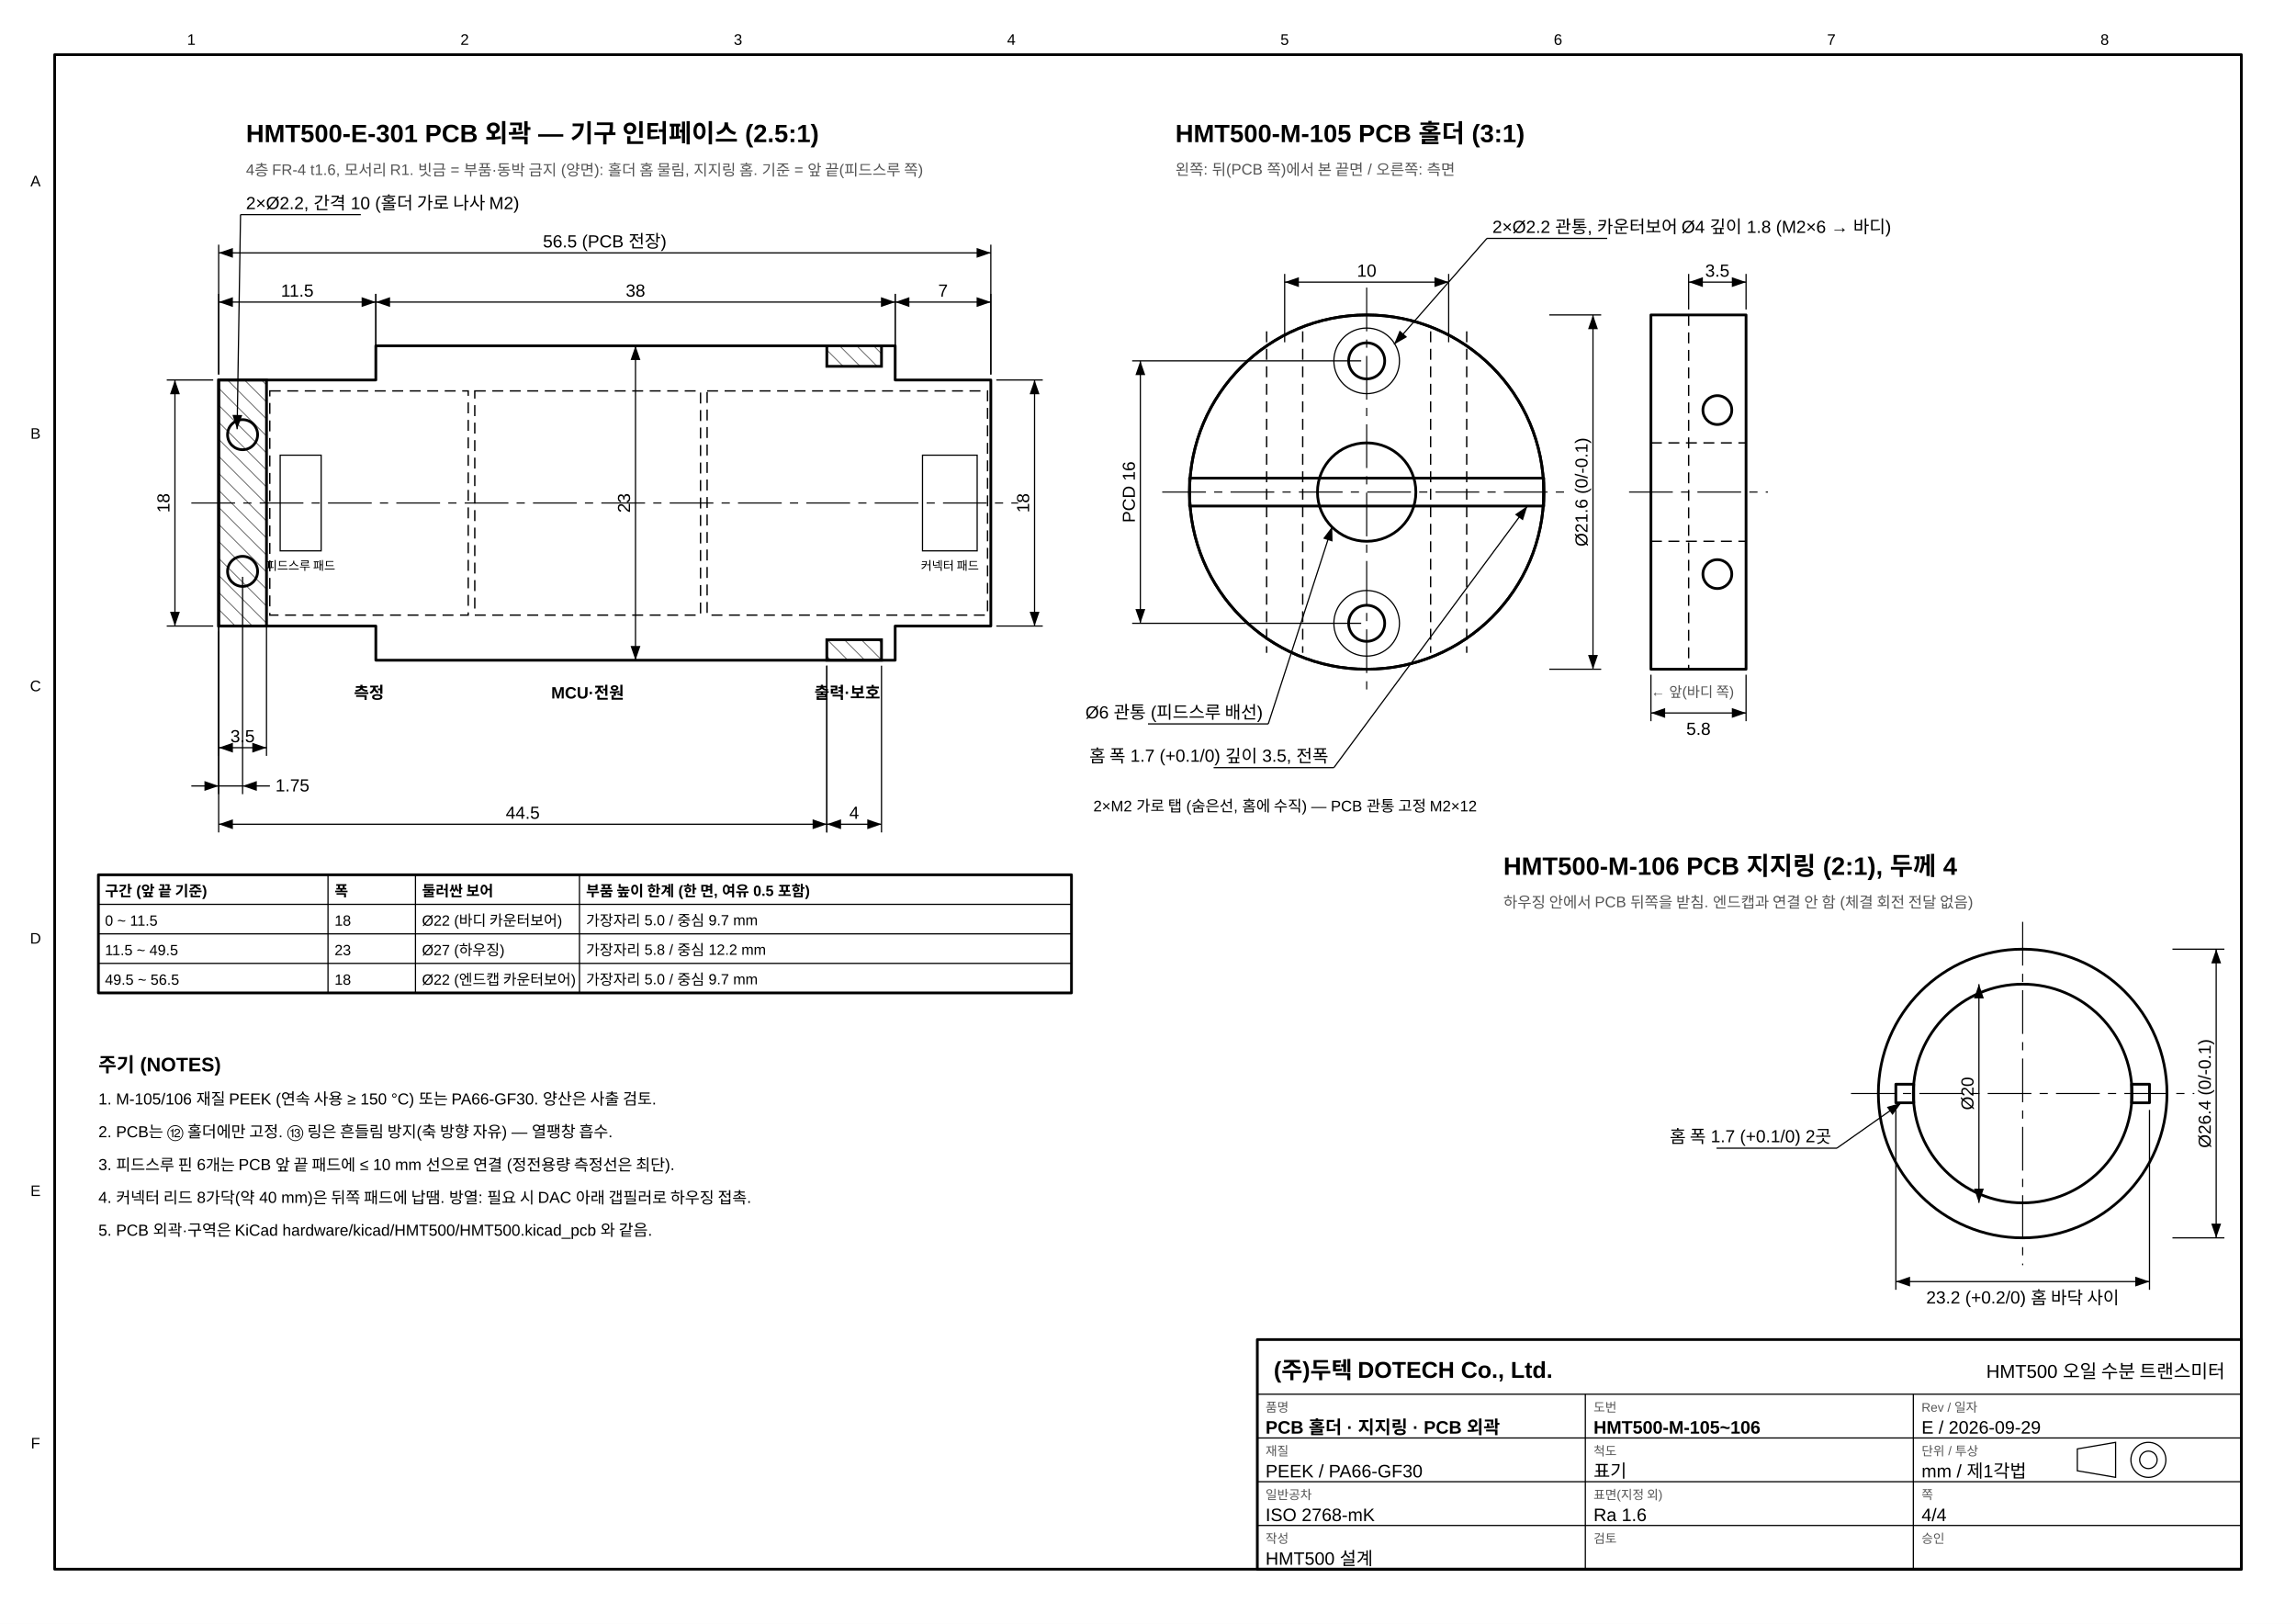
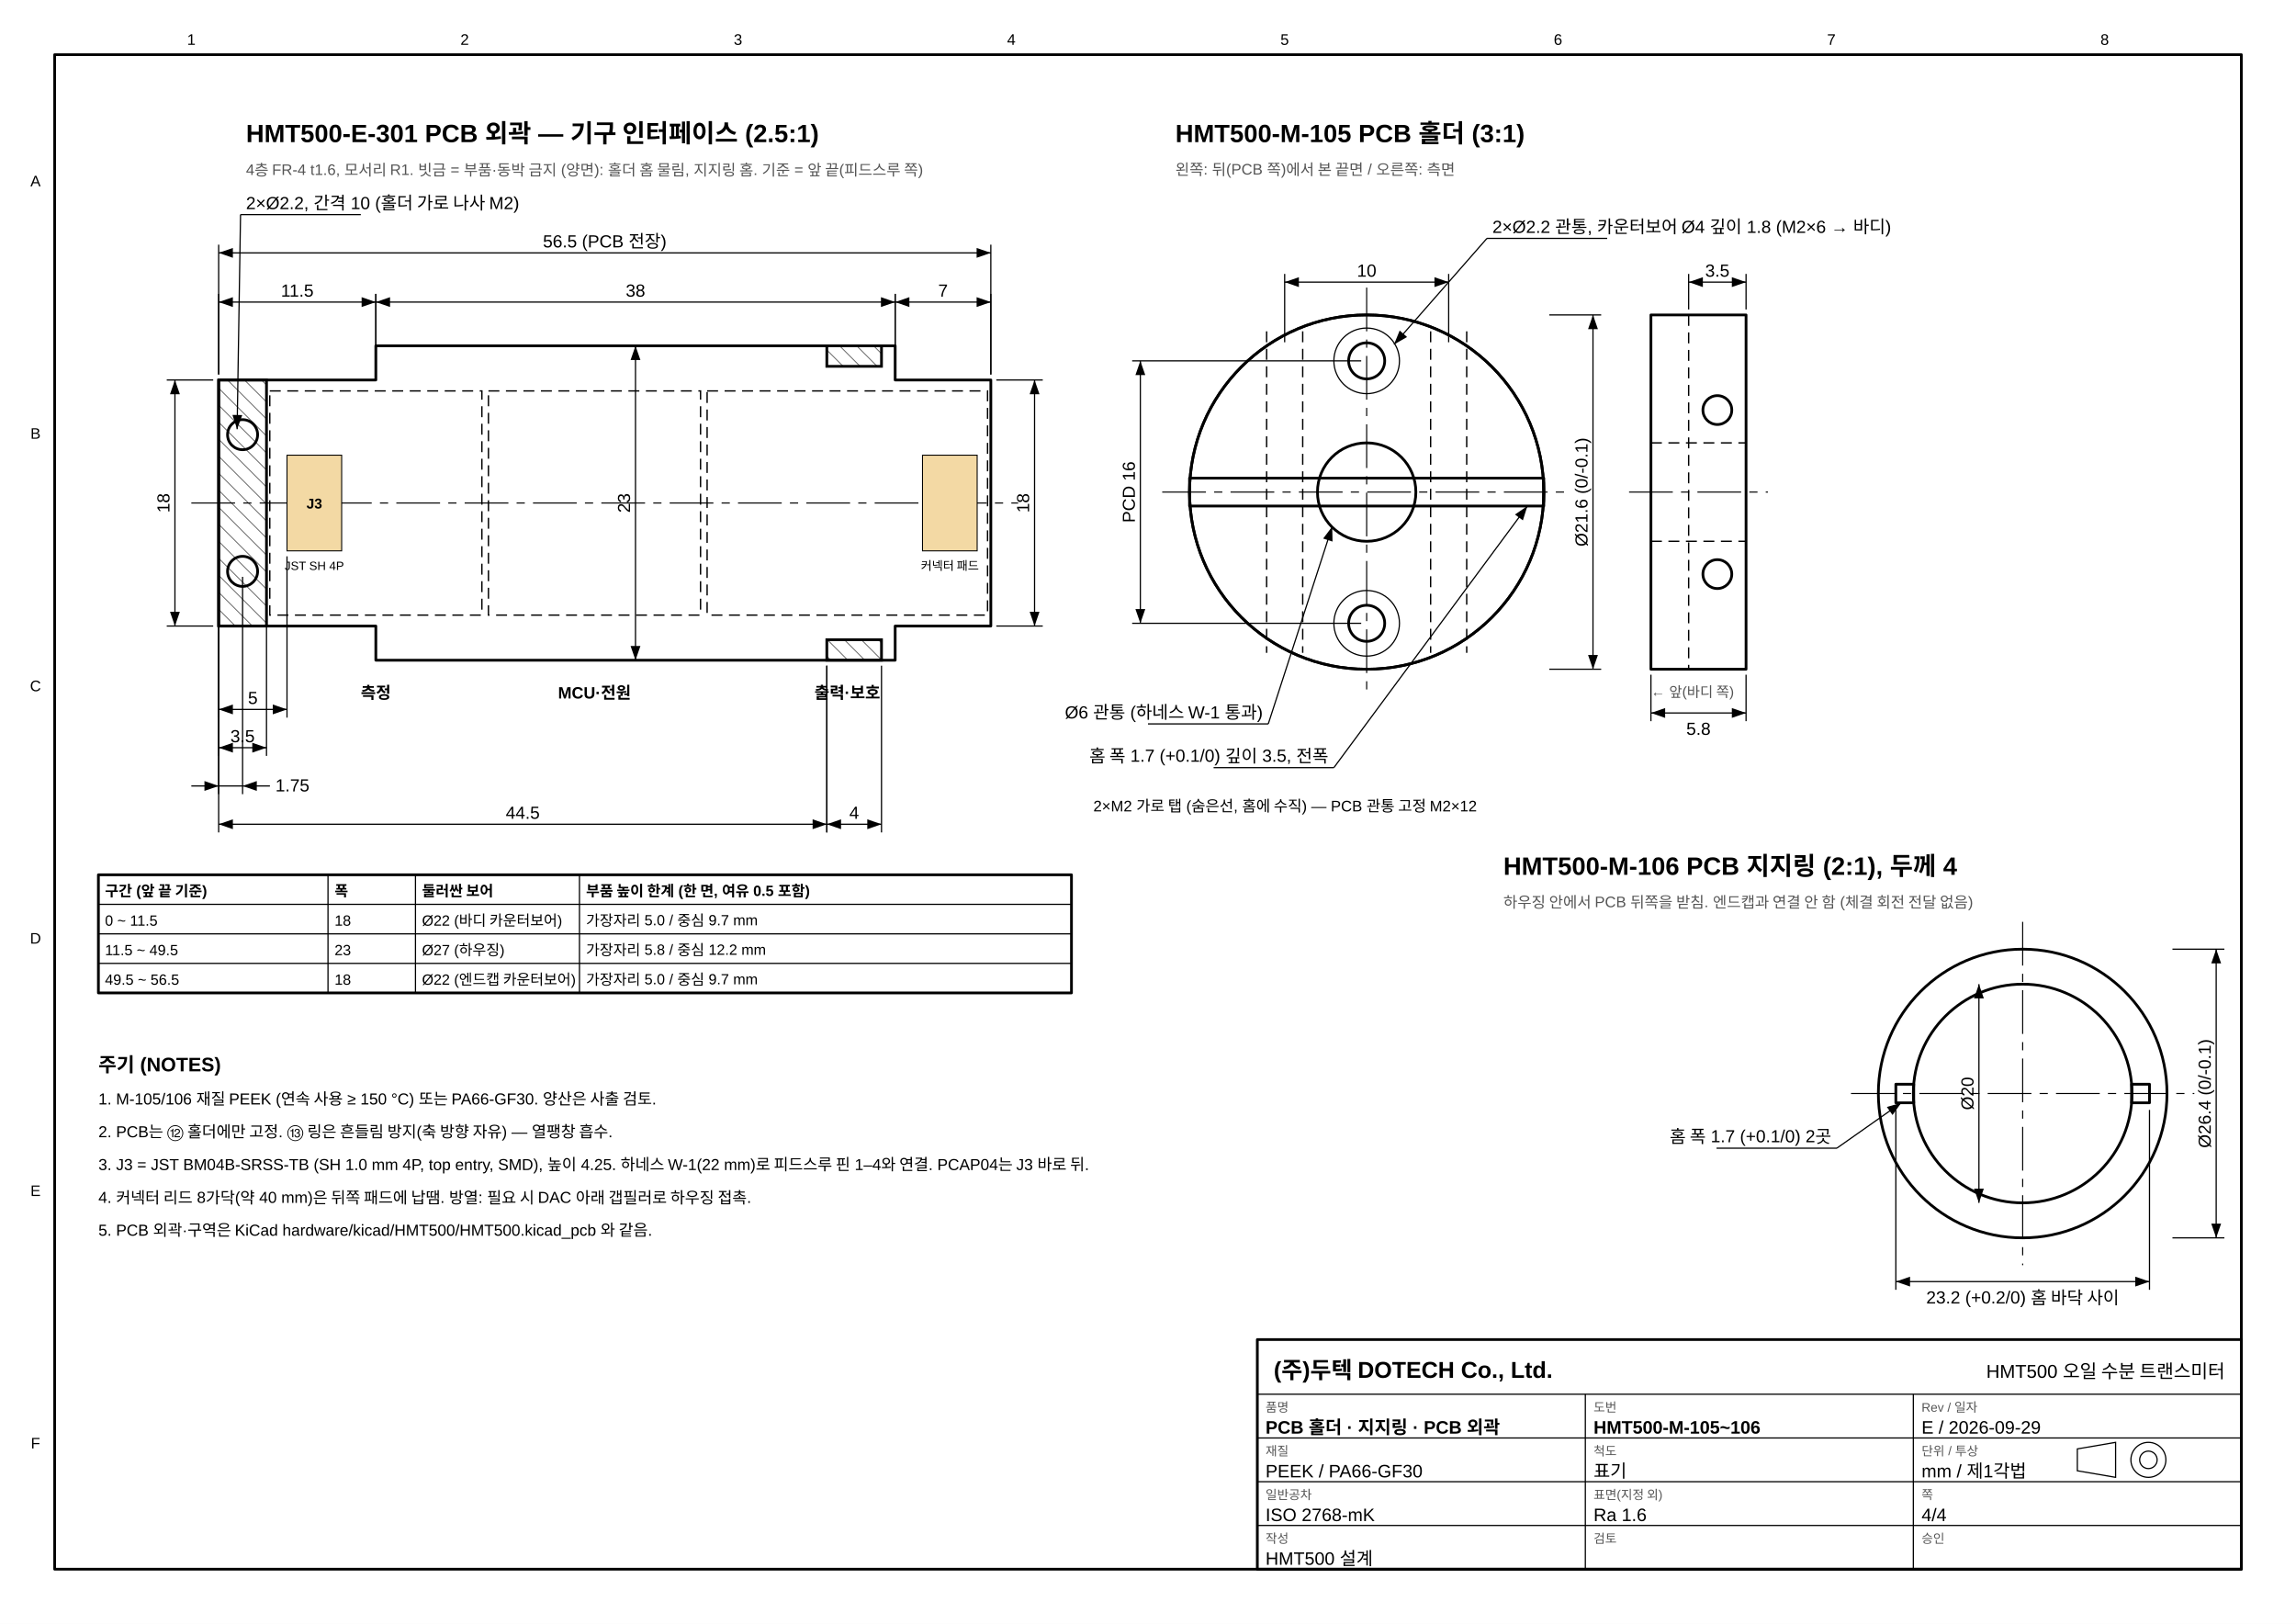
<svg xmlns="http://www.w3.org/2000/svg" width="420.0mm" height="297.0mm" viewBox="0 0 420.0 297.0">
  <rect width="420.0" height="297.0" fill="#fff" />
  <style>
 .thick{stroke:#000;stroke-width:0.5;fill:none;stroke-linecap:round;stroke-linejoin:round}
 .thin{stroke:#000;stroke-width:0.22;fill:none}
 .center{stroke:#000;stroke-width:0.2;stroke-dasharray:8 1.5 1.5 1.5;fill:none}
 .hidden{stroke:#000;stroke-width:0.25;stroke-dasharray:2 1.2;fill:none}
 .hatchfill{stroke:#000;stroke-width:0.5;fill:url(#hatch)}
 .hatchfill2{stroke:#000;stroke-width:0.5;fill:url(#hatch2)}
 .part2{stroke:#000;stroke-width:0.35;fill:url(#hatch2)}
 .buy{stroke:#000;stroke-width:0.35;fill:#e8e8e8}
 .green{stroke:#000;stroke-width:0.35;fill:#cfe8d0}
 .arrow{fill:#000;stroke:none}
 .t{font-family:'Noto Sans KR','NanumGothic','Malgun Gothic',Arial,sans-serif;fill:#000}
 .muted{fill:#555}
</style>
  <defs>
    <pattern id="hatch" width="2.2" height="2.2" patternUnits="userSpaceOnUse" patternTransform="rotate(45)">
      <line x1="0" y1="0" x2="0" y2="2.2" stroke="#000" stroke-width="0.18" />
    </pattern>
    <pattern id="hatch2" width="2.2" height="2.2" patternUnits="userSpaceOnUse" patternTransform="rotate(-45)">
      <line x1="0" y1="0" x2="0" y2="2.2" stroke="#000" stroke-width="0.18" />
    </pattern>
  </defs>
  <polygon points="40.000,69.500 68.750,69.500 68.750,63.250 163.750,63.250 163.750,69.500 181.250,69.500 181.250,114.500 163.750,114.500 163.750,120.750 68.750,120.750 68.750,114.500 40.000,114.500" class="thick" />
  <line x1="35.000" y1="92.000" x2="186.250" y2="92.000" class="center" />
  <rect x="40.000" y="69.500" width="8.750" height="45.000" class="hatchfill2" />
  <rect x="151.250" y="63.250" width="10.000" height="3.750" class="hatchfill2" />
  <rect x="151.250" y="117.000" width="10.000" height="3.750" class="hatchfill2" />
  <circle cx="44.375" cy="79.500" r="2.750" class="thick" fill="none" />
  <circle cx="44.375" cy="104.500" r="2.750" class="thick" fill="none" />
-   <rect x="51.250" y="83.250" width="7.500" height="17.500" fill="#f3d9a4" class="thin" />
-   <rect x="168.750" y="83.250" width="10.000" height="17.500" fill="#f3d9a4" class="thin" />
-   <rect x="49.350" y="71.500" width="36.300" height="41.000" class="hidden" />
-   <text x="67.500" y="127.750" font-size="3.0" text-anchor="middle" font-weight="700" class="t ">측정</text>
-   <rect x="86.850" y="71.500" width="41.300" height="41.000" class="hidden" />
-   <text x="107.500" y="127.750" font-size="3.0" text-anchor="middle" font-weight="700" class="t ">MCU·전원</text>
+   <rect x="52.500" y="83.250" width="10.000" height="17.500" style="fill:#f3d9a4;stroke:#000;stroke-width:0.18" />
+   <rect x="168.750" y="83.250" width="10.000" height="17.500" style="fill:#f3d9a4;stroke:#000;stroke-width:0.18" />
+   <rect x="49.350" y="71.500" width="38.800" height="41.000" class="hidden" />
+   <text x="68.750" y="127.750" font-size="3.0" text-anchor="middle" font-weight="700" class="t ">측정</text>
+   <rect x="89.350" y="71.500" width="38.800" height="41.000" class="hidden" />
+   <text x="108.750" y="127.750" font-size="3.0" text-anchor="middle" font-weight="700" class="t ">MCU·전원</text>
  <rect x="129.350" y="71.500" width="51.300" height="41.000" class="hidden" />
  <text x="155.000" y="127.750" font-size="3.0" text-anchor="middle" font-weight="700" class="t ">출력·보호</text>
-   <text x="55.000" y="104.250" font-size="2.2" text-anchor="middle" class="t ">피드스루 패드</text>
+   <text x="57.500" y="93.000" font-size="2.6" text-anchor="middle" font-weight="700" class="t ">J3</text>
+   <text x="57.500" y="104.250" font-size="2.2" text-anchor="middle" class="t ">JST SH 4P</text>
+   <line x1="40.000" y1="101.750" x2="40.000" y2="131.250" class="thin" />
+   <line x1="52.500" y1="101.750" x2="52.500" y2="131.250" class="thin" />
+   <line x1="40.000" y1="129.750" x2="52.500" y2="129.750" class="thin" />
+   <polygon points="40.000,129.750 42.600,128.850 42.600,130.650" class="arrow" />
+   <polygon points="52.500,129.750 49.900,130.650 49.900,128.850" class="arrow" />
+   <text x="46.250" y="128.750" font-size="3.2" text-anchor="middle" class="t ">5</text>
  <text x="173.750" y="104.250" font-size="2.2" text-anchor="middle" class="t ">커넥터 패드</text>
  <line x1="40.000" y1="68.500" x2="40.000" y2="53.750" class="thin" />
  <line x1="68.750" y1="68.500" x2="68.750" y2="53.750" class="thin" />
  <line x1="40.000" y1="55.250" x2="68.750" y2="55.250" class="thin" />
  <polygon points="40.000,55.250 42.600,54.350 42.600,56.150" class="arrow" />
  <polygon points="68.750,55.250 66.150,56.150 66.150,54.350" class="arrow" />
  <text x="54.375" y="54.250" font-size="3.2" text-anchor="middle" class="t ">11.5</text>
  <line x1="68.750" y1="68.500" x2="68.750" y2="53.750" class="thin" />
  <line x1="163.750" y1="68.500" x2="163.750" y2="53.750" class="thin" />
  <line x1="68.750" y1="55.250" x2="163.750" y2="55.250" class="thin" />
  <polygon points="68.750,55.250 71.350,54.350 71.350,56.150" class="arrow" />
  <polygon points="163.750,55.250 161.150,56.150 161.150,54.350" class="arrow" />
  <text x="116.250" y="54.250" font-size="3.2" text-anchor="middle" class="t ">38</text>
  <line x1="163.750" y1="68.500" x2="163.750" y2="53.750" class="thin" />
  <line x1="181.250" y1="68.500" x2="181.250" y2="53.750" class="thin" />
  <line x1="163.750" y1="55.250" x2="181.250" y2="55.250" class="thin" />
  <polygon points="163.750,55.250 166.350,54.350 166.350,56.150" class="arrow" />
  <polygon points="181.250,55.250 178.650,56.150 178.650,54.350" class="arrow" />
  <text x="172.500" y="54.250" font-size="3.2" text-anchor="middle" class="t ">7</text>
  <line x1="40.000" y1="68.500" x2="40.000" y2="44.750" class="thin" />
  <line x1="181.250" y1="68.500" x2="181.250" y2="44.750" class="thin" />
  <line x1="40.000" y1="46.250" x2="181.250" y2="46.250" class="thin" />
  <polygon points="40.000,46.250 42.600,45.350 42.600,47.150" class="arrow" />
  <polygon points="181.250,46.250 178.650,47.150 178.650,45.350" class="arrow" />
  <text x="110.625" y="45.250" font-size="3.2" text-anchor="middle" class="t ">56.5  (PCB 전장)</text>
  <line x1="40.000" y1="93.000" x2="40.000" y2="138.250" class="thin" />
  <line x1="48.750" y1="93.000" x2="48.750" y2="138.250" class="thin" />
  <line x1="40.000" y1="136.750" x2="48.750" y2="136.750" class="thin" />
  <polygon points="40.000,136.750 42.600,135.850 42.600,137.650" class="arrow" />
  <polygon points="48.750,136.750 46.150,137.650 46.150,135.850" class="arrow" />
  <text x="44.375" y="135.750" font-size="3.2" text-anchor="middle" class="t ">3.5</text>
  <line x1="40.000" y1="105.500" x2="40.000" y2="145.250" class="thin" />
  <line x1="44.375" y1="105.500" x2="44.375" y2="145.250" class="thin" />
  <line x1="40.000" y1="143.750" x2="44.375" y2="143.750" class="thin" />
  <polygon points="40.000,143.750 37.400,144.650 37.400,142.850" class="arrow" />
  <polygon points="44.375,143.750 46.975,142.850 46.975,144.650" class="arrow" />
  <line x1="35.000" y1="143.750" x2="40.000" y2="143.750" class="thin" />
  <line x1="44.375" y1="143.750" x2="49.375" y2="143.750" class="thin" />
  <text x="42.188" y="142.750" font-size="3.2" text-anchor="middle" class="t " />
  <text x="50.375" y="144.750" font-size="3.2" text-anchor="start" class="t ">1.75</text>
  <line x1="40.000" y1="115.500" x2="40.000" y2="152.250" class="thin" />
  <line x1="151.250" y1="121.750" x2="151.250" y2="152.250" class="thin" />
  <line x1="40.000" y1="150.750" x2="151.250" y2="150.750" class="thin" />
  <polygon points="40.000,150.750 42.600,149.850 42.600,151.650" class="arrow" />
  <polygon points="151.250,150.750 148.650,151.650 148.650,149.850" class="arrow" />
  <text x="95.625" y="149.750" font-size="3.2" text-anchor="middle" class="t ">44.5</text>
  <line x1="151.250" y1="121.750" x2="151.250" y2="152.250" class="thin" />
  <line x1="161.250" y1="121.750" x2="161.250" y2="152.250" class="thin" />
  <line x1="151.250" y1="150.750" x2="161.250" y2="150.750" class="thin" />
  <polygon points="151.250,150.750 153.850,149.850 153.850,151.650" class="arrow" />
  <polygon points="161.250,150.750 158.650,151.650 158.650,149.850" class="arrow" />
  <text x="156.250" y="149.750" font-size="3.2" text-anchor="middle" class="t ">4</text>
  <line x1="39.000" y1="69.500" x2="30.500" y2="69.500" class="thin" />
  <line x1="39.000" y1="114.500" x2="30.500" y2="114.500" class="thin" />
  <line x1="32.000" y1="69.500" x2="32.000" y2="114.500" class="thin" />
  <polygon points="32.000,69.500 32.900,72.100 31.100,72.100" class="arrow" />
  <polygon points="32.000,114.500 31.100,111.900 32.900,111.900" class="arrow" />
  <text x="31.000" y="92.000" font-size="3.2" text-anchor="middle" transform="rotate(-90 31.000 92.000)" class="t ">18</text>
  <line x1="116.250" y1="63.250" x2="116.250" y2="120.750" class="thin" />
  <polygon points="116.250,63.250 117.150,65.850 115.350,65.850" class="arrow" />
  <polygon points="116.250,120.750 115.350,118.150 117.150,118.150" class="arrow" />
  <text x="115.250" y="92.000" font-size="3.2" text-anchor="middle" transform="rotate(-90 115.250 92.000)" class="t ">23</text>
  <line x1="182.250" y1="69.500" x2="190.750" y2="69.500" class="thin" />
  <line x1="182.250" y1="114.500" x2="190.750" y2="114.500" class="thin" />
  <line x1="189.250" y1="69.500" x2="189.250" y2="114.500" class="thin" />
  <polygon points="189.250,69.500 190.150,72.100 188.350,72.100" class="arrow" />
  <polygon points="189.250,114.500 188.350,111.900 190.150,111.900" class="arrow" />
  <text x="188.250" y="92.000" font-size="3.2" text-anchor="middle" transform="rotate(-90 188.250 92.000)" class="t ">18</text>
  <line x1="43.375" y1="78.500" x2="44.000" y2="39.250" class="thin" />
  <polygon points="43.375,78.500 42.517,75.886 44.316,75.915" class="arrow" />
  <line x1="44.000" y1="39.250" x2="66.000" y2="39.250" class="thin" />
  <text x="45.000" y="38.250" font-size="3.2" text-anchor="start" class="t ">2×Ø2.2, 간격 10 (홀더 가로 나사 M2)</text>
  <text x="45.000" y="26.000" font-size="4.6" text-anchor="start" font-weight="700" class="t ">HMT500-E-301  PCB 외곽 — 기구 인터페이스 (2.5:1)</text>
  <text x="45.000" y="32.000" font-size="2.8" text-anchor="start" class="t muted">4층 FR-4 t1.6, 모서리 R1. 빗금 = 부품·동박 금지 (양면): 홀더 홈 물림, 지지링 홈. 기준 = 앞 끝(피드스루 쪽)</text>
  <rect x="18.0" y="160.0" width="178" height="21.6" class="thick" fill="#fff" />
  <text x="19.200" y="163.900" font-size="2.7" text-anchor="start" font-weight="700" class="t ">구간 (앞 끝 기준)</text>
  <line x1="60.000" y1="160.000" x2="60.000" y2="181.600" class="thin" />
  <text x="61.200" y="163.900" font-size="2.7" text-anchor="start" font-weight="700" class="t ">폭</text>
  <line x1="76.000" y1="160.000" x2="76.000" y2="181.600" class="thin" />
  <text x="77.200" y="163.900" font-size="2.7" text-anchor="start" font-weight="700" class="t ">둘러싼 보어</text>
  <line x1="106.000" y1="160.000" x2="106.000" y2="181.600" class="thin" />
  <text x="107.200" y="163.900" font-size="2.7" text-anchor="start" font-weight="700" class="t ">부품 높이 한계 (한 면, 여유 0.5 포함)</text>
  <line x1="196.000" y1="160.000" x2="196.000" y2="181.600" class="thin" />
  <line x1="18.000" y1="165.400" x2="196.000" y2="165.400" class="thin" />
  <text x="19.200" y="169.300" font-size="2.7" text-anchor="start" class="t ">0 ~ 11.5</text>
  <text x="61.200" y="169.300" font-size="2.7" text-anchor="start" class="t ">18</text>
  <text x="77.200" y="169.300" font-size="2.7" text-anchor="start" class="t ">Ø22 (바디 카운터보어)</text>
  <text x="107.200" y="169.300" font-size="2.7" text-anchor="start" class="t ">가장자리 5.0 / 중심 9.7 mm</text>
  <line x1="18.000" y1="170.800" x2="196.000" y2="170.800" class="thin" />
  <text x="19.200" y="174.700" font-size="2.7" text-anchor="start" class="t ">11.5 ~ 49.5</text>
  <text x="61.200" y="174.700" font-size="2.7" text-anchor="start" class="t ">23</text>
  <text x="77.200" y="174.700" font-size="2.7" text-anchor="start" class="t ">Ø27 (하우징)</text>
  <text x="107.200" y="174.700" font-size="2.7" text-anchor="start" class="t ">가장자리 5.8 / 중심 12.2 mm</text>
  <line x1="18.000" y1="176.200" x2="196.000" y2="176.200" class="thin" />
  <text x="19.200" y="180.100" font-size="2.7" text-anchor="start" class="t ">49.5 ~ 56.5</text>
  <text x="61.200" y="180.100" font-size="2.7" text-anchor="start" class="t ">18</text>
  <text x="77.200" y="180.100" font-size="2.7" text-anchor="start" class="t ">Ø22 (엔드캡 카운터보어)</text>
  <text x="107.200" y="180.100" font-size="2.7" text-anchor="start" class="t ">가장자리 5.0 / 중심 9.7 mm</text>
  <circle cx="250.000" cy="90.000" r="32.400" class="thick" fill="none" />
  <circle cx="250.000" cy="90.000" r="9.000" class="thick" fill="none" />
  <rect x="217.600" y="87.450" width="64.800" height="5.100" fill="#fff" class="thick" />
  <circle cx="250.000" cy="90.000" r="32.400" class="thick" fill="none" />
  <circle cx="250.000" cy="114.000" r="3.300" class="thick" fill="none" />
  <circle cx="250.000" cy="114.000" r="6.000" class="thin" fill="none" />
  <circle cx="250.000" cy="66.000" r="3.300" class="thick" fill="none" />
  <circle cx="250.000" cy="66.000" r="6.000" class="thin" fill="none" />
  <line x1="261.700" y1="60.600" x2="261.700" y2="119.400" class="hidden" />
  <line x1="268.300" y1="60.600" x2="268.300" y2="119.400" class="hidden" />
  <line x1="231.700" y1="60.600" x2="231.700" y2="119.400" class="hidden" />
  <line x1="238.300" y1="60.600" x2="238.300" y2="119.400" class="hidden" />
  <line x1="212.600" y1="90.000" x2="287.400" y2="90.000" class="center" />
  <line x1="250.000" y1="52.600" x2="250.000" y2="127.400" class="center" />
  <line x1="283.400" y1="57.600" x2="292.900" y2="57.600" class="thin" />
  <line x1="283.400" y1="122.400" x2="292.900" y2="122.400" class="thin" />
  <line x1="291.400" y1="57.600" x2="291.400" y2="122.400" class="thin" />
  <polygon points="291.400,57.600 292.300,60.200 290.500,60.200" class="arrow" />
  <polygon points="291.400,122.400 290.500,119.800 292.300,119.800" class="arrow" />
  <text x="290.400" y="90.000" font-size="3.2" text-anchor="middle" transform="rotate(-90 290.400 90.000)" class="t ">Ø21.6 (0/-0.1)</text>
  <line x1="249.000" y1="66.000" x2="207.100" y2="66.000" class="thin" />
  <line x1="249.000" y1="114.000" x2="207.100" y2="114.000" class="thin" />
  <line x1="208.600" y1="66.000" x2="208.600" y2="114.000" class="thin" />
  <polygon points="208.600,66.000 209.500,68.600 207.700,68.600" class="arrow" />
  <polygon points="208.600,114.000 207.700,111.400 209.500,111.400" class="arrow" />
  <text x="207.600" y="90.000" font-size="3.2" text-anchor="middle" transform="rotate(-90 207.600 90.000)" class="t ">PCD 16</text>
  <line x1="235.000" y1="62.600" x2="235.000" y2="50.100" class="thin" />
  <line x1="265.000" y1="62.600" x2="265.000" y2="50.100" class="thin" />
  <line x1="235.000" y1="51.600" x2="265.000" y2="51.600" class="thin" />
  <polygon points="235.000,51.600 237.600,50.700 237.600,52.500" class="arrow" />
  <polygon points="265.000,51.600 262.400,52.500 262.400,50.700" class="arrow" />
  <text x="250.000" y="50.600" font-size="3.2" text-anchor="middle" class="t ">10</text>
  <line x1="255.000" y1="63.000" x2="272.000" y2="43.600" class="thin" />
  <polygon points="255.000,63.000 256.037,60.451 257.390,61.638" class="arrow" />
  <line x1="272.000" y1="43.600" x2="294.000" y2="43.600" class="thin" />
  <text x="273.000" y="42.600" font-size="3.2" text-anchor="start" class="t ">2×Ø2.2 관통, 카운터보어 Ø4 깊이 1.8 (M2×6 → 바디)</text>
  <line x1="279.400" y1="92.550" x2="244.000" y2="140.400" class="thin" />
  <polygon points="279.400,92.550 278.577,95.175 277.130,94.105" class="arrow" />
  <line x1="244.000" y1="140.400" x2="222.000" y2="140.400" class="thin" />
  <text x="243.000" y="139.400" font-size="3.2" text-anchor="end" class="t ">홈 폭 1.7 (+0.1/0) 깊이 3.5, 전폭</text>
  <line x1="243.700" y1="96.300" x2="232.000" y2="132.400" class="thin" />
  <polygon points="243.700,96.300 243.755,99.051 242.042,98.496" class="arrow" />
  <line x1="232.000" y1="132.400" x2="210.000" y2="132.400" class="thin" />
-   <text x="231.000" y="131.400" font-size="3.2" text-anchor="end" class="t ">Ø6 관통 (피드스루 배선)</text>
+   <text x="231.000" y="131.400" font-size="3.2" text-anchor="end" class="t ">Ø6 관통 (하네스 W-1 통과)</text>
  <text x="200.000" y="148.400" font-size="2.8" text-anchor="start" class="t ">2×M2 가로 탭 (숨은선, 홈에 수직) — PCB 관통 고정 M2×12</text>
  <rect x="302.000" y="57.600" width="17.400" height="64.800" class="thick" fill="none" />
  <line x1="308.900" y1="57.600" x2="308.900" y2="122.400" class="hidden" />
  <circle cx="314.150" cy="75.000" r="2.640" class="thick" fill="none" />
  <circle cx="314.150" cy="105.000" r="2.640" class="thick" fill="none" />
  <line x1="302.000" y1="81.000" x2="319.400" y2="81.000" class="hidden" />
  <line x1="302.000" y1="99.000" x2="319.400" y2="99.000" class="hidden" />
  <line x1="298.000" y1="90.000" x2="323.400" y2="90.000" class="center" />
  <line x1="302.000" y1="123.400" x2="302.000" y2="131.900" class="thin" />
  <line x1="319.400" y1="123.400" x2="319.400" y2="131.900" class="thin" />
  <line x1="302.000" y1="130.400" x2="319.400" y2="130.400" class="thin" />
  <polygon points="302.000,130.400 304.600,129.500 304.600,131.300" class="arrow" />
  <polygon points="319.400,130.400 316.800,131.300 316.800,129.500" class="arrow" />
  <text x="310.700" y="134.400" font-size="3.2" text-anchor="middle" class="t ">5.8</text>
  <line x1="308.900" y1="56.600" x2="308.900" y2="50.100" class="thin" />
  <line x1="319.400" y1="56.600" x2="319.400" y2="50.100" class="thin" />
  <line x1="308.900" y1="51.600" x2="319.400" y2="51.600" class="thin" />
  <polygon points="308.900,51.600 311.500,50.700 311.500,52.500" class="arrow" />
  <polygon points="319.400,51.600 316.800,52.500 316.800,50.700" class="arrow" />
  <text x="314.150" y="50.600" font-size="3.2" text-anchor="middle" class="t ">3.5</text>
  <text x="302.000" y="127.400" font-size="2.6" text-anchor="start" class="t muted">← 앞(바디 쪽)</text>
  <text x="215.000" y="26.000" font-size="4.6" text-anchor="start" font-weight="700" class="t ">HMT500-M-105  PCB 홀더 (3:1)</text>
  <text x="215.000" y="32.000" font-size="2.8" text-anchor="start" class="t muted">왼쪽: 뒤(PCB 쪽)에서 본 끝면 / 오른쪽: 측면</text>
  <circle cx="370.000" cy="200.000" r="26.400" class="thick" fill="none" />
  <circle cx="370.000" cy="200.000" r="20.000" class="thick" fill="none" />
  <rect x="389.928" y="198.300" width="3.272" height="3.400" fill="#fff" class="thick" />
  <rect x="346.800" y="198.300" width="3.272" height="3.400" fill="#fff" class="thick" />
  <line x1="338.600" y1="200.000" x2="401.400" y2="200.000" class="center" />
  <line x1="370.000" y1="168.600" x2="370.000" y2="231.400" class="center" />
  <line x1="397.400" y1="173.600" x2="406.900" y2="173.600" class="thin" />
  <line x1="397.400" y1="226.400" x2="406.900" y2="226.400" class="thin" />
  <line x1="405.400" y1="173.600" x2="405.400" y2="226.400" class="thin" />
  <polygon points="405.400,173.600 406.300,176.200 404.500,176.200" class="arrow" />
  <polygon points="405.400,226.400 404.500,223.800 406.300,223.800" class="arrow" />
  <text x="404.400" y="200.000" font-size="3.2" text-anchor="middle" transform="rotate(-90 404.400 200.000)" class="t ">Ø26.4 (0/-0.1)</text>
  <line x1="362.000" y1="180.000" x2="362.000" y2="220.000" class="thin" />
  <polygon points="362.000,180.000 362.900,182.600 361.100,182.600" class="arrow" />
  <polygon points="362.000,220.000 361.100,217.400 362.900,217.400" class="arrow" />
  <text x="361.000" y="200.000" font-size="3.2" text-anchor="middle" transform="rotate(-90 361.000 200.000)" class="t ">Ø20</text>
  <line x1="346.800" y1="203.000" x2="346.800" y2="235.900" class="thin" />
  <line x1="393.200" y1="203.000" x2="393.200" y2="235.900" class="thin" />
  <line x1="346.800" y1="234.400" x2="393.200" y2="234.400" class="thin" />
  <polygon points="346.800,234.400 349.400,233.500 349.400,235.300" class="arrow" />
  <polygon points="393.200,234.400 390.600,235.300 390.600,233.500" class="arrow" />
  <text x="370.000" y="238.400" font-size="3.2" text-anchor="middle" class="t ">23.2 (+0.2/0)  홈 바닥 사이</text>
  <line x1="347.800" y1="201.700" x2="336.000" y2="210.000" class="thin" />
  <polygon points="347.800,201.700 346.191,203.932 345.156,202.460" class="arrow" />
  <line x1="336.000" y1="210.000" x2="314.000" y2="210.000" class="thin" />
  <text x="335.000" y="209.000" font-size="3.2" text-anchor="end" class="t ">홈 폭 1.7 (+0.1/0) 2곳</text>
  <text x="275.000" y="160.000" font-size="4.6" text-anchor="start" font-weight="700" class="t ">HMT500-M-106  PCB 지지링 (2:1), 두께 4</text>
  <text x="275.000" y="166.000" font-size="2.8" text-anchor="start" class="t muted">하우징 안에서 PCB 뒤쪽을 받침. 엔드캡과 연결 안 함 (체결 회전 전달 없음)</text>
  <text x="18.000" y="196.000" font-size="3.6" text-anchor="start" font-weight="700" class="t ">주기 (NOTES)</text>
  <text x="18.000" y="202.000" font-size="2.9" text-anchor="start" class="t ">1. M-105/106 재질 PEEK (연속 사용 ≥ 150 °C) 또는 PA66-GF30. 양산은 사출 검토.</text>
  <text x="18.000" y="208.000" font-size="2.9" text-anchor="start" class="t ">2. PCB는 ⑫ 홀더에만 고정. ⑬ 링은 흔들림 방지(축 방향 자유) — 열팽창 흡수.</text>
-   <text x="18.000" y="214.000" font-size="2.9" text-anchor="start" class="t ">3. 피드스루 핀 6개는 PCB 앞 끝 패드에 ≤ 10 mm 선으로 연결 (정전용량 측정선은 최단).</text>
+   <text x="18.000" y="214.000" font-size="2.9" text-anchor="start" class="t ">3. J3 = JST BM04B-SRSS-TB (SH 1.0 mm 4P, top entry, SMD), 높이 4.25. 하네스 W-1(22 mm)로 피드스루 핀 1–4와 연결. PCAP04는 J3 바로 뒤.</text>
  <text x="18.000" y="220.000" font-size="2.9" text-anchor="start" class="t ">4. 커넥터 리드 8가닥(약 40 mm)은 뒤쪽 패드에 납땜. 방열: 필요 시 DAC 아래 갭필러로 하우징 접촉.</text>
  <text x="18.000" y="226.000" font-size="2.9" text-anchor="start" class="t ">5. PCB 외곽·구역은 KiCad hardware/kicad/HMT500/HMT500.kicad_pcb 와 같음.</text>
  <rect x="10" y="10" width="400.0" height="277.0" class="thick" fill="none" />
  <text x="35.000" y="8.200" font-size="2.8" text-anchor="middle" class="t ">1</text>
  <text x="85.000" y="8.200" font-size="2.8" text-anchor="middle" class="t ">2</text>
  <text x="135.000" y="8.200" font-size="2.8" text-anchor="middle" class="t ">3</text>
  <text x="185.000" y="8.200" font-size="2.8" text-anchor="middle" class="t ">4</text>
  <text x="235.000" y="8.200" font-size="2.8" text-anchor="middle" class="t ">5</text>
  <text x="285.000" y="8.200" font-size="2.8" text-anchor="middle" class="t ">6</text>
  <text x="335.000" y="8.200" font-size="2.8" text-anchor="middle" class="t ">7</text>
  <text x="385.000" y="8.200" font-size="2.8" text-anchor="middle" class="t ">8</text>
  <text x="6.500" y="34.083" font-size="2.8" text-anchor="middle" class="t ">A</text>
  <text x="6.500" y="80.250" font-size="2.8" text-anchor="middle" class="t ">B</text>
  <text x="6.500" y="126.417" font-size="2.8" text-anchor="middle" class="t ">C</text>
  <text x="6.500" y="172.583" font-size="2.8" text-anchor="middle" class="t ">D</text>
  <text x="6.500" y="218.750" font-size="2.8" text-anchor="middle" class="t ">E</text>
  <text x="6.500" y="264.917" font-size="2.8" text-anchor="middle" class="t ">F</text>
  <rect x="230.0" y="245.0" width="180" height="42" class="thick" fill="#fff" />
  <line x1="230.000" y1="255.000" x2="410.000" y2="255.000" class="thin" />
  <line x1="230.000" y1="263.000" x2="410.000" y2="263.000" class="thin" />
  <line x1="230.000" y1="271.000" x2="410.000" y2="271.000" class="thin" />
  <line x1="230.000" y1="279.000" x2="410.000" y2="279.000" class="thin" />
  <line x1="290.000" y1="255.000" x2="290.000" y2="287.000" class="thin" />
  <line x1="350.000" y1="255.000" x2="350.000" y2="287.000" class="thin" />
  <text x="233.000" y="252.000" font-size="4.2" text-anchor="start" font-weight="700" class="t ">(주)두텍  DOTECH Co., Ltd.</text>
  <text x="407.000" y="252.000" font-size="3.4" text-anchor="end" class="t ">HMT500 오일 수분 트랜스미터</text>
  <text x="231.500" y="258.200" font-size="2.3" text-anchor="start" class="t muted">품명</text>
  <text x="231.500" y="262.200" font-size="3.3" text-anchor="start" font-weight="700" class="t ">PCB 홀더 · 지지링 · PCB 외곽</text>
  <text x="291.500" y="258.200" font-size="2.3" text-anchor="start" class="t muted">도번</text>
  <text x="291.500" y="262.200" font-size="3.3" text-anchor="start" font-weight="700" class="t ">HMT500-M-105~106</text>
  <text x="351.500" y="258.200" font-size="2.3" text-anchor="start" class="t muted">Rev / 일자</text>
  <text x="351.500" y="262.200" font-size="3.3" text-anchor="start" class="t ">E / 2026-09-29</text>
  <text x="231.500" y="266.200" font-size="2.3" text-anchor="start" class="t muted">재질</text>
  <text x="231.500" y="270.200" font-size="3.3" text-anchor="start" class="t ">PEEK / PA66-GF30</text>
  <text x="291.500" y="266.200" font-size="2.3" text-anchor="start" class="t muted">척도</text>
  <text x="291.500" y="270.200" font-size="3.3" text-anchor="start" class="t ">표기</text>
  <text x="351.500" y="266.200" font-size="2.3" text-anchor="start" class="t muted">단위 / 투상</text>
  <text x="351.500" y="270.200" font-size="3.3" text-anchor="start" class="t ">mm / 제1각법</text>
  <text x="231.500" y="274.200" font-size="2.3" text-anchor="start" class="t muted">일반공차</text>
  <text x="231.500" y="278.200" font-size="3.3" text-anchor="start" class="t ">ISO 2768-mK</text>
  <text x="291.500" y="274.200" font-size="2.3" text-anchor="start" class="t muted">표면(지정 외)</text>
  <text x="291.500" y="278.200" font-size="3.3" text-anchor="start" class="t ">Ra 1.6</text>
  <text x="351.500" y="274.200" font-size="2.3" text-anchor="start" class="t muted">쪽</text>
  <text x="351.500" y="278.200" font-size="3.3" text-anchor="start" class="t ">4/4</text>
  <text x="231.500" y="282.200" font-size="2.3" text-anchor="start" class="t muted">작성</text>
  <text x="231.500" y="286.200" font-size="3.3" text-anchor="start" class="t ">HMT500 설계</text>
  <text x="291.500" y="282.200" font-size="2.3" text-anchor="start" class="t muted">검토</text>
  <text x="291.500" y="286.200" font-size="3.3" text-anchor="start" class="t " />
  <text x="351.500" y="282.200" font-size="2.3" text-anchor="start" class="t muted">승인</text>
  <text x="351.500" y="286.200" font-size="3.3" text-anchor="start" class="t " />
  <polygon points="380.0,265.0 387.0,263.8 387.0,270.2 380.0,269.0" class="thin" fill="none" />
  <circle cx="393.000" cy="267.000" r="3.200" class="thin" fill="none" />
  <circle cx="393.000" cy="267.000" r="1.600" class="thin" fill="none" />
</svg>
